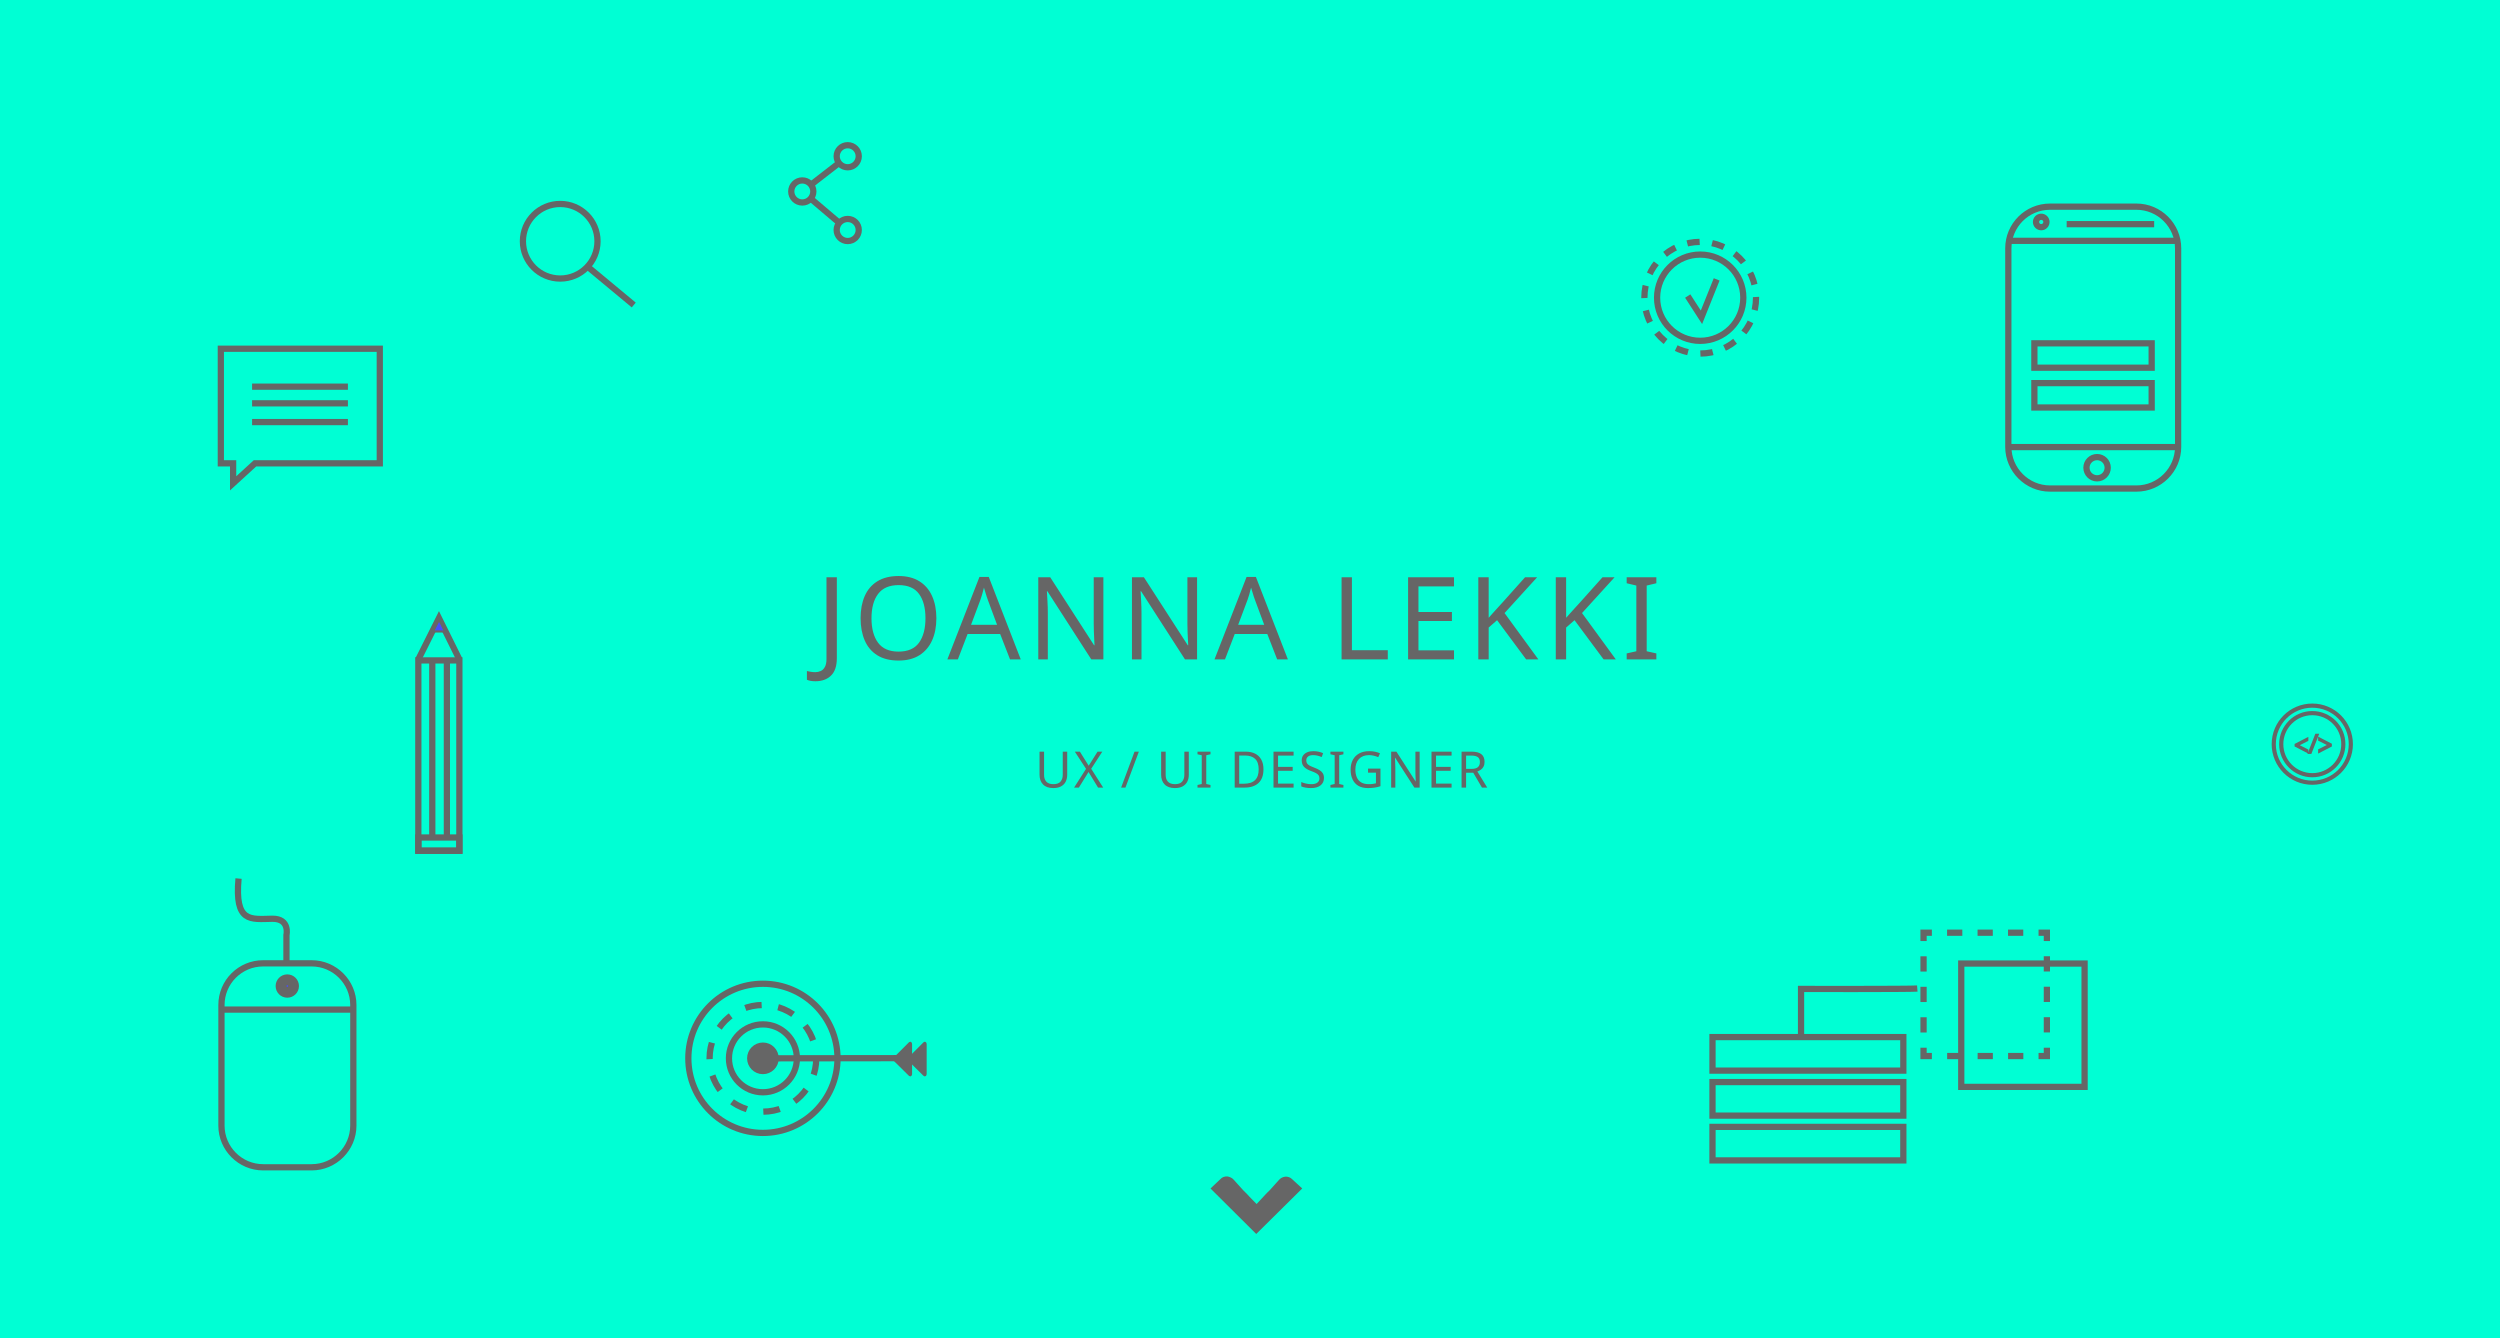
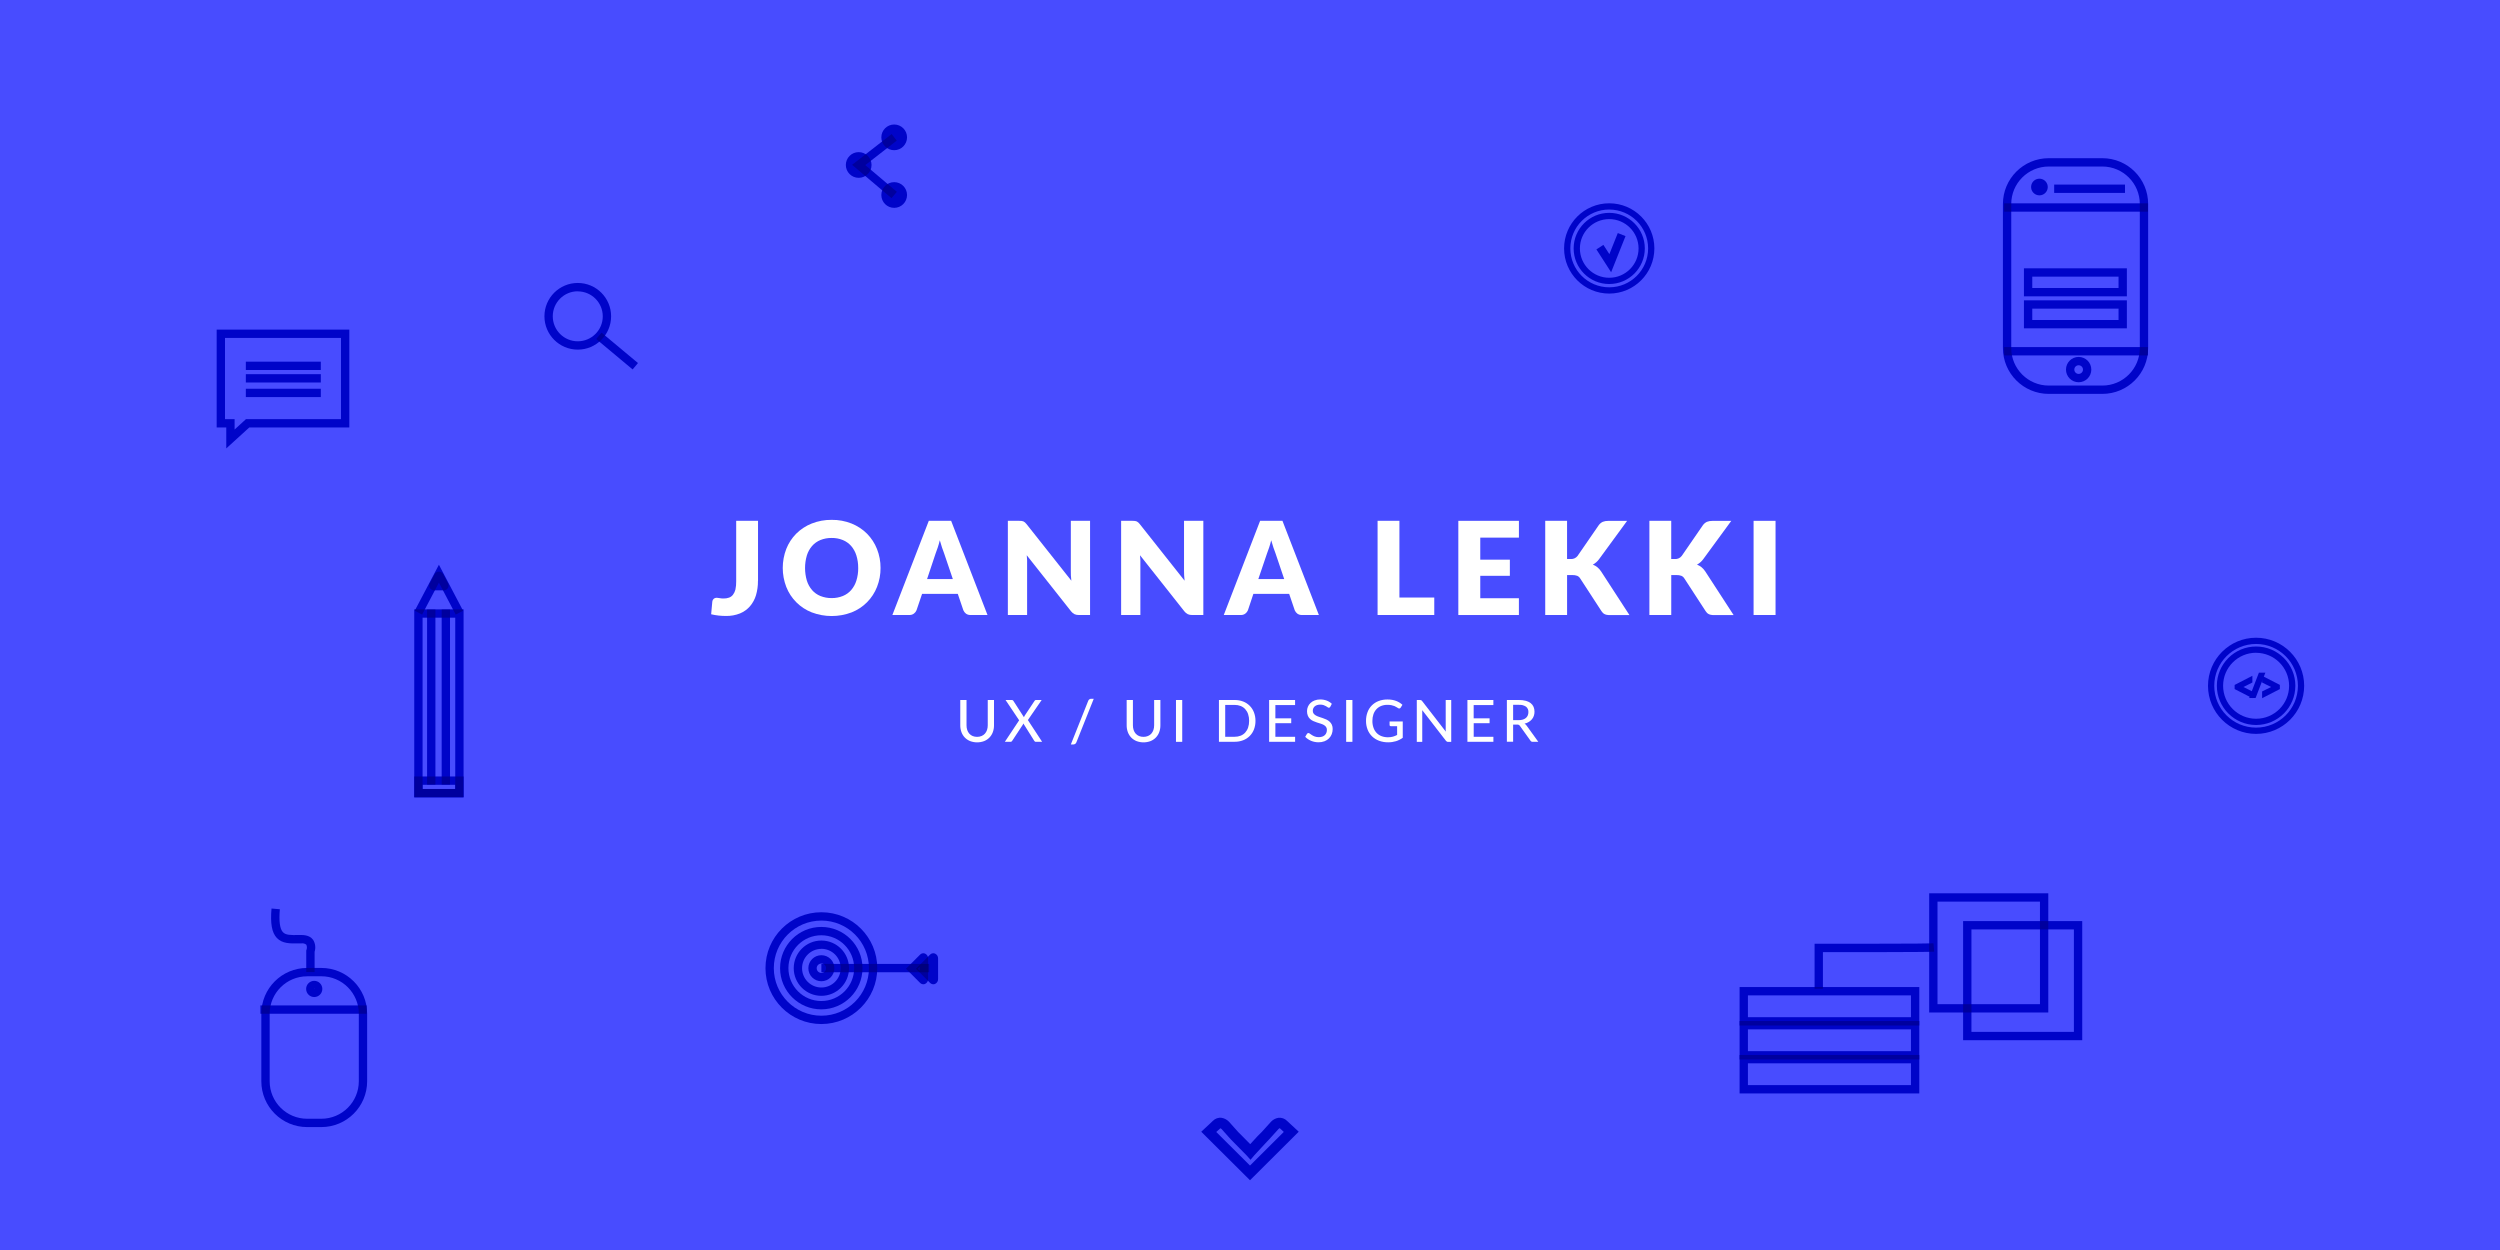
- <svg xmlns="http://www.w3.org/2000/svg" version="1.1" id="Layer_1" x="0px" y="0px" viewBox="0 0 1200 642.1" style="enable-background:new 0 0 1200 642.1;" xml:space="preserve">
-   <style type="text/css">
- 	.st0{fill:#00FFD4;}
- 	.st1{fill:none;stroke:#666666;stroke-width:3;stroke-miterlimit:10;}
- 	.st2{fill:#00FFD4;stroke:#666666;stroke-width:3;stroke-miterlimit:10;}
- 	.st3{fill:#484CFF;stroke:#666666;stroke-miterlimit:10;}
- 	.st4{fill:#666666;stroke:#666666;stroke-miterlimit:10;}
- 	.st5{fill:#484CFF;stroke:#666666;stroke-width:6;stroke-miterlimit:10;}
- 	.st6{fill:none;stroke:#666666;stroke-width:3;stroke-miterlimit:10;stroke-dasharray:8,8;}
- 	.st7{fill:#666666;stroke:#666666;stroke-width:3;stroke-miterlimit:10;}
- 	.st8{fill:#00FFD4;stroke:#666666;stroke-width:2;stroke-miterlimit:10;}
- 	.st9{fill:none;stroke:#666666;stroke-width:2;stroke-miterlimit:10;}
- 	.st10{fill:none;stroke:#666666;stroke-width:3;stroke-miterlimit:10;stroke-dasharray:7.314,7.314;}
- 	.st11{fill:none;stroke:#666666;stroke-width:3;stroke-miterlimit:10;stroke-dasharray:6,6;}
- 	.st12{fill:#666666;}
- 	.st13{font-family:'Lato-Regular';}
- 	.st14{font-size:24.159px;}
- 	.st15{letter-spacing:1;}
- 	.st16{font-family:'Lato-Heavy';}
- 	.st17{font-size:55.221px;}
- 	.st18{letter-spacing:3;}
- </style>
-   <rect x="-57.6" y="-34.4" class="st0" width="1315.1" height="718.9" />
-   <path class="st1" d="M984,99.2h41.5c11,0,20,9,20,20v95.3c0,11-9,20-20,20H984c-11,0-20-9-20-20v-95.3  C964,108.2,972.9,99.2,984,99.2z" />
-   <circle class="st2" cx="1006.6" cy="224.5" r="5.1" />
-   <ellipse transform="matrix(0.9139 -0.4059 0.4059 0.9139 41.1213 406.9207)" class="st2" cx="979.8" cy="106.5" rx="2.5" ry="2.5" />
-   <rect x="976.5" y="164.8" class="st2" width="56.3" height="11.7" />
-   <rect x="976.5" y="183.9" class="st2" width="56.3" height="11.7" />
-   <line class="st1" x1="964" y1="214.6" x2="1046" y2="214.6" />
-   <line class="st1" x1="992" y1="107.6" x2="1034" y2="107.6" />
-   <line class="st1" x1="964" y1="115.6" x2="1046" y2="115.6" />
-   <rect x="200.8" y="317" class="st2" width="19.7" height="91.4" />
-   <rect x="200.8" y="402" class="st1" width="19.7" height="6.3" />
-   <polyline class="st1" points="200.8,316.5 210.7,296.7 220.5,316.5 " />
-   <path class="st3" d="M211,297.9l2.4,4.8c0.1,0.1,0,0.3-0.1,0.4c0,0-0.1,0-0.1,0h-4.8c-0.2,0-0.3-0.1-0.3-0.3c0,0,0-0.1,0-0.1  l2.4-4.8c0.1-0.1,0.2-0.2,0.4-0.1C210.9,297.8,211,297.8,211,297.9z" />
-   <path class="st4" d="M428.9,508.4l7.8-7.8c0.3-0.3,0.6,0.1,0.6,0.7v14.1c0,0.6-0.3,1-0.6,0.7L428.9,508.4z" />
-   <path class="st4" d="M435.9,508.4l7.8-7.8c0.3-0.3,0.6,0.1,0.6,0.7v14.1c0,0.6-0.3,1-0.6,0.7L435.9,508.4z" />
-   <polygon class="st2" points="182.3,222.4 122.4,222.4 111.9,232 111.9,222.4 106,222.4 106,167.4 182.3,167.4 " />
-   <line class="st1" x1="121" y1="185.6" x2="167" y2="185.6" />
-   <line class="st1" x1="121" y1="193.6" x2="167" y2="193.6" />
-   <line class="st1" x1="121" y1="202.6" x2="167" y2="202.6" />
-   <path class="st1" d="M126.3,462.4h23.3c11,0,20,9,20,20v57.9c0,11-9,20-20,20h-23.3c-11,0-20-9-20-20v-57.9  C106.3,471.3,115.3,462.4,126.3,462.4z" />
-   <circle class="st5" cx="137.9" cy="473.3" r="2.6" />
-   <line class="st1" x1="106" y1="484.6" x2="170" y2="484.6" />
-   <path class="st1" d="M137.5,463.1v-14.3c0,0,1.8-7.9-6.8-7.8c-10.5,0.2-18.1,2-16.2-19.3" />
-   <circle class="st2" cx="366.2" cy="508" r="35.8" />
-   <circle class="st6" cx="366.2" cy="508" r="25.6" />
-   <circle class="st1" cx="366.2" cy="508" r="16.3" />
-   <circle class="st7" cx="366.2" cy="508" r="6.1" />
-   <line class="st1" x1="366.2" y1="508" x2="440.9" y2="507.9" />
-   <circle class="st1" cx="268.9" cy="115.8" r="17.9" />
-   <circle class="st8" cx="1109.9" cy="357.2" r="14.9" />
-   <circle class="st9" cx="1109.9" cy="357.2" r="18.5" />
-   <line class="st1" x1="281.8" y1="127.8" x2="304.2" y2="146.4" />
-   <path class="st3" d="M1101.9,357.4l5.6-2.9v0.8l-4.7,2.4l0,0l4.7,2.4v0.8l-5.6-2.9V357.4L1101.9,357.4z" />
-   <path class="st3" d="M1108.3,361.4l3.4-8.7h0.8l-3.4,8.7H1108.3L1108.3,361.4z" />
-   <path class="st3" d="M1118.8,358l-5.6,2.9V360l4.8-2.4l0,0l-4.8-2.4v-0.8l5.6,2.9V358z" />
-   <line class="st1" x1="214.5" y1="317.1" x2="214.5" y2="403.1" />
-   <line class="st1" x1="207.5" y1="317.1" x2="207.5" y2="403.1" />
-   <polyline class="st1" points="982.5,502.9 982.5,506.9 978.5,506.9 " />
-   <line class="st10" x1="971.2" y1="506.9" x2="930.9" y2="506.9" />
-   <polyline class="st1" points="927.3,506.9 923.3,506.9 923.3,502.9 " />
-   <line class="st10" x1="923.3" y1="495.6" x2="923.3" y2="455.3" />
-   <polyline class="st1" points="923.3,451.7 923.3,447.7 927.3,447.7 " />
-   <line class="st10" x1="934.6" y1="447.7" x2="974.8" y2="447.7" />
-   <polyline class="st1" points="978.5,447.7 982.5,447.7 982.5,451.7 " />
-   <line class="st10" x1="982.5" y1="459" x2="982.5" y2="499.2" />
-   <rect x="941.4" y="462.5" class="st1" width="59.2" height="59.2" />
-   <path class="st1" d="M920.3,474.5c-3.8,0.3-55.8,0.2-55.8,0.2v22.4" />
-   <rect x="822" y="497.8" class="st2" width="91.6" height="16.1" />
-   <rect x="822" y="519.4" class="st2" width="91.6" height="16.1" />
-   <rect x="822" y="540.9" class="st2" width="91.6" height="16.1" />
-   <circle class="st2" cx="816.1" cy="142.9" r="20.7" />
-   <circle class="st11" cx="816.1" cy="142.9" r="26.8" />
-   <polyline class="st1" points="810.1,142.1 816.7,152.3 824,134.1 " />
-   <polyline class="st1" points="406.9,110.4 385.1,91.9 406.9,75 " />
-   <circle class="st2" cx="406.9" cy="110.4" r="5.3" />
-   <circle class="st2" cx="385.1" cy="91.9" r="5.3" />
-   <circle class="st2" cx="406.9" cy="75" r="5.3" />
-   <path class="st7" d="M603.2,580.1c0.5-0.6,4.7-5.1,5.3-5.7s1.2-1.3,2-2l4.5-5c0.5-0.6,1.2-1,2-1.1c0.8-0.1,1.6,0.2,2.2,0.8l3.7,3.4  L603,590.2l-19.8-19.7l3.7-3.5c0.5-0.6,1.3-0.9,2.2-0.8c0.8,0.2,1.5,0.5,2,1.1l4.5,5c0.7,0.7,1.4,1.4,2,2  C598.1,575,602.7,579.5,603.2,580.1z" />
-   <text transform="matrix(1 0 0 1 496.8064 378.0389)" class="st12 st13 st14 st15">UX / UI DESIGNER</text>
-   <g>
-     <text transform="matrix(1 0 0 1 391.6336 316.5199)" class="st12 st16 st17 st18">JOANNA LEKKI</text>
+ <svg xmlns="http://www.w3.org/2000/svg" viewBox="0 0 1200 599.6">
+   <g style="isolation:isolate">
+     <g id="Layer_1" data-name="Layer 1">
+       <rect x="-0.66" y="-21.32" width="1200" height="642.08" style="fill:#484cff;stroke:#484cff;stroke-miterlimit:10;stroke-width:6px" />
+       <path d="M1009.11,189.07H983.4a22,22,0,0,1-22-22V97.93a22,22,0,0,1,22-22h25.71a22,22,0,0,1,22,22v69.14A22,22,0,0,1,1009.11,189.07ZM983.4,79.93a18,18,0,0,0-18,18v69.14a18,18,0,0,0,18,18h25.71a18,18,0,0,0,18-18V97.93a18,18,0,0,0-18-18H983.4Z" style="fill:#000fc9;mix-blend-mode:multiply" />
+       <path d="M997.75,183.48a6.08,6.08,0,1,1,6.08-6.08A6.08,6.08,0,0,1,997.75,183.48Zm0-8.16a2.08,2.08,0,1,0,2.08,2.08A2.08,2.08,0,0,0,997.75,175.32Z" style="fill:#000fc9;mix-blend-mode:multiply" />
+       <path d="M978.94,93.77a4,4,0,1,1,1.62-.35A4,4,0,0,1,978.94,93.77Zm0-4h0Z" style="fill:#000fc9;mix-blend-mode:multiply" />
+       <path d="M1020.9,142.24H971.49V128.79h49.41v13.45Zm-45.41-4h41.41v-5.45H975.49v5.45Z" style="fill:#000fc9;mix-blend-mode:multiply" />
+       <path d="M1020.9,157.6H971.49V144.16h49.41V157.6Zm-45.41-4h41.41v-5.45H975.49v5.45Z" style="fill:#000fc9;mix-blend-mode:multiply" />
+       <rect x="962" y="166.6" width="69" height="4" style="fill:#000fc9;mix-blend-mode:multiply" />
+       <rect x="986" y="88.6" width="34" height="4" style="fill:#000fc9;mix-blend-mode:multiply" />
+       <rect x="962" y="97.6" width="69" height="4" style="fill:#000fc9;mix-blend-mode:multiply" />
+       <path d="M222.52,382.71H198.84V292.49h23.68v90.21Zm-19.68-4h15.68V296.49H202.84v82.21Z" style="fill:#000fc9;mix-blend-mode:multiply" />
+       <path d="M222.52,382.71H198.84v-10h23.68v10Zm-19.68-4h15.68v-2H202.84v2Z" style="fill:#000fc9;mix-blend-mode:multiply" />
+       <polygon points="218.74 295.01 210.68 279.67 202.61 295.01 199.07 293.15 210.68 271.07 222.28 293.15 218.74 295.01" style="fill:#000fc9;mix-blend-mode:multiply" />
+       <path d="M213.11,283.36h-4.76a2.3,2.3,0,0,1-2-1.1,2.24,2.24,0,0,1-.06-2.22l2.38-4.49a2.29,2.29,0,0,1,4,0l2.38,4.49a2.24,2.24,0,0,1-.06,2.22A2.3,2.3,0,0,1,213.11,283.36Z" style="fill:#000fc9;mix-blend-mode:multiply" />
+       <path d="M443.21,472.45a2.19,2.19,0,0,1-1.55-.65l-6.8-6.8,6.8-6.8a2.17,2.17,0,0,1,2.37-.48,2.51,2.51,0,0,1,1.46,2.41v9.75a2.51,2.51,0,0,1-1.47,2.41A2.13,2.13,0,0,1,443.21,472.45ZM440.51,465l1,1v-2Z" style="fill:#000fc9;mix-blend-mode:multiply" />
+       <g style="mix-blend-mode:multiply">
+         <path d="M442.53,465l5.39-5.39c0.19-.19.42,0.09,0.42,0.52v9.75c0,0.43-.23.71-0.42,0.52Z" style="fill:#000fc9" />
+         <path d="M448,472.45a2.19,2.19,0,0,1-1.55-.65l-6.8-6.8,6.8-6.8a2.17,2.17,0,0,1,2.37-.48,2.51,2.51,0,0,1,1.46,2.41v9.75a2.51,2.51,0,0,1-1.47,2.42A2.14,2.14,0,0,1,448,472.45Zm1.28-3.48h0Zm-4-4,1,1v-2Z" style="fill:#000fc9" />
+       </g>
+       <path d="M154.23,541h-6.79a22,22,0,0,1-22-22V486.61a22,22,0,0,1,22-22h6.79a22,22,0,0,1,22,22V519A22,22,0,0,1,154.23,541Zm-6.79-72.37a18,18,0,0,0-18,18V519a18,18,0,0,0,18,18h6.79a18,18,0,0,0,18-18V486.61a18,18,0,0,0-18-18h-6.79Z" style="fill:#000fc9;mix-blend-mode:multiply" />
+       <path d="M150.83,478.58a3.89,3.89,0,1,1,3.89-3.89A3.89,3.89,0,0,1,150.83,478.58Zm0-4a0.11,0.11,0,0,0-.11.11c0,0.12.22,0.12,0.22,0A0.11,0.11,0,0,0,150.83,474.58Z" style="fill:#000fc9;mix-blend-mode:multiply" />
+       <path d="M983.16,486H926V428.78h57.18V486ZM930,482h49.18V432.78H930V482Z" style="fill:#000fc9;mix-blend-mode:multiply" />
+       <path d="M999.47,499.3H942.29V442.12h57.18V499.3Zm-53.18-4h49.18V446.12H946.29V495.3Z" style="fill:#000fc9;mix-blend-mode:multiply" />
+       <path d="M108.61,215.24V205.17H104V158.22h63.67v46.95h-48ZM108,201.17h4.61v5l5.47-5h45.59V162.22H108v38.95Z" style="fill:#000fc9;mix-blend-mode:multiply" />
+       <rect x="125" y="482.6" width="51" height="4" style="fill:#000fc9;mix-blend-mode:multiply" />
+       <rect x="118" y="173.6" width="36" height="4" style="fill:#000fc9;mix-blend-mode:multiply" />
+       <rect x="118" y="179.6" width="36" height="4" style="fill:#000fc9;mix-blend-mode:multiply" />
+       <rect x="118" y="186.6" width="36" height="4" style="fill:#000fc9;mix-blend-mode:multiply" />
+       <path d="M151,466.6h-4V456.24l0.11-.32a3.28,3.28,0,0,0-.07-2.45,3,3,0,0,0-2.3-.65l-1.34,0c-4.06.09-7.9,0.18-10.53-2.62-2.39-2.55-3.17-6.91-2.54-14.11l4,0.35c-0.51,5.73,0,9.44,1.47,11,1.34,1.43,3.73,1.45,7.52,1.36l1.37,0c3.24,0,4.83,1.23,5.61,2.32a6.93,6.93,0,0,1,.71,5.74v9.73Z" style="fill:#000fc9;mix-blend-mode:multiply" />
+       <path d="M394.26,491.54a26.83,26.83,0,1,1,26.83-26.83A26.86,26.86,0,0,1,394.26,491.54Zm0-49.66a22.83,22.83,0,1,0,22.83,22.83A22.86,22.86,0,0,0,394.26,441.87Z" style="fill:#000fc9;mix-blend-mode:multiply" />
+       <path d="M394.26,484.49A19.78,19.78,0,1,1,414,464.71,19.8,19.8,0,0,1,394.26,484.49Zm0-35.56A15.78,15.78,0,1,0,410,464.71,15.8,15.8,0,0,0,394.26,448.93Z" style="fill:#000fc9;mix-blend-mode:multiply" />
+       <path d="M394.26,478a13.27,13.27,0,1,1,13.27-13.27A13.29,13.29,0,0,1,394.26,478Zm0-22.54a9.27,9.27,0,1,0,9.27,9.27A9.28,9.28,0,0,0,394.26,455.43Z" style="fill:#000fc9;mix-blend-mode:multiply" />
+       <path d="M394.26,471a6.25,6.25,0,1,1,6.25-6.25A6.26,6.26,0,0,1,394.26,471Zm0-8.5a2.25,2.25,0,1,0,2.25,2.25A2.25,2.25,0,0,0,394.26,462.46Z" style="fill:#000fc9;mix-blend-mode:multiply" />
+       <rect x="394.26" y="462.68" width="51.75" height="4" style="fill:#000fc9;mix-blend-mode:multiply" />
+       <path d="M277.33,167.82a16,16,0,1,1,16-16A16,16,0,0,1,277.33,167.82Zm0-28a12,12,0,1,0,12,12A12,12,0,0,0,277.33,139.86Z" style="fill:#000fc9;mix-blend-mode:multiply" />
+       <path d="M1082.93,348a18.84,18.84,0,1,1,18.84-18.84A18.86,18.86,0,0,1,1082.93,348Zm0-34.68a15.84,15.84,0,1,0,15.84,15.84A15.86,15.86,0,0,0,1082.93,313.35Z" style="fill:#000fc9;mix-blend-mode:multiply" />
+       <path d="M1082.93,352.27A23.08,23.08,0,1,1,1106,329.19,23.11,23.11,0,0,1,1082.93,352.27Zm0-43.17A20.08,20.08,0,1,0,1103,329.19,20.1,20.1,0,0,0,1082.93,309.1Z" style="fill:#000fc9;mix-blend-mode:multiply" />
+       <rect x="294.2" y="157.12" width="4" height="22.78" transform="translate(-22.97 287.92) rotate(-50.15)" style="fill:#000fc9;mix-blend-mode:multiply" />
+       <g style="mix-blend-mode:multiply">
+         <polygon points="1081.14 335.13 1072.62 330.75 1072.62 328.77 1081.14 324.38 1081.14 327.61 1076.85 329.76 1081.14 331.91 1081.14 335.13" style="fill:#000fc9" />
+         <polygon points="1082.68 335.05 1079.6 335.05 1084.28 322.87 1087.38 322.87 1082.68 335.05" style="fill:#000fc9" />
+         <polygon points="1085.81 335.13 1085.81 331.9 1090.13 329.76 1085.81 327.61 1085.81 324.38 1094.33 328.75 1094.33 330.76 1085.81 335.13" style="fill:#000fc9" />
+       </g>
+       <path d="M772.43,136.33a17.08,17.08,0,1,1,17.08-17.08A17.1,17.1,0,0,1,772.43,136.33Zm0-31.16a14.08,14.08,0,1,0,14.08,14.08A14.1,14.1,0,0,0,772.43,105.17Z" style="fill:#000fc9;mix-blend-mode:multiply" />
+       <path d="M772.43,140.92a21.67,21.67,0,1,1,21.67-21.67A21.7,21.7,0,0,1,772.43,140.92Zm0-40.35a18.67,18.67,0,1,0,18.67,18.67A18.69,18.69,0,0,0,772.43,100.58Z" style="fill:#000fc9;mix-blend-mode:multiply" />
+       <rect x="212" y="292.6" width="4" height="84" style="fill:#000fc9;mix-blend-mode:multiply" />
+       <rect x="205" y="292.6" width="4" height="84" style="fill:#000fc9;mix-blend-mode:multiply" />
+       <path d="M875,474.6h-4V453h2c14.4,0,52.37,0,55.07-.2l0.35,4c-3.08.27-43.71,0.23-53.42,0.22V474.6Z" style="fill:#000fc9;mix-blend-mode:multiply" />
+       <path d="M921.26,492.25H835V473.78h86.26v18.46Zm-82.26-4h78.26V477.78H839v10.46Z" style="fill:#000fc9;mix-blend-mode:multiply" />
+       <path d="M921.26,508.55H835V490.09h86.26v18.46Zm-82.26-4h78.26V494.09H839v10.46Z" style="fill:#000fc9;mix-blend-mode:multiply" />
+       <path d="M921.26,524.85H835V506.39h86.26v18.46Zm-82.26-4h78.26V510.39H839v10.46Z" style="fill:#000fc9;mix-blend-mode:multiply" />
+       <polygon points="773.34 130.68 766.27 119.71 769.63 117.54 772.5 121.99 776.54 111.86 780.25 113.34 773.34 130.68" style="fill:#000fc9;mix-blend-mode:multiply" />
+       <polygon points="427.92 95.12 408.99 79.12 427.99 64.34 430.44 67.5 415.34 79.25 430.5 92.06 427.92 95.12" style="fill:#000fc9;mix-blend-mode:multiply" />
+       <g style="mix-blend-mode:multiply">
+         <circle cx="429.21" cy="93.59" r="4.17" style="fill:#000fc9" />
+         <path d="M429.21,99.77a6.17,6.17,0,1,1,6.17-6.17A6.18,6.18,0,0,1,429.21,99.77Zm0-8.35a2.17,2.17,0,1,0,2.17,2.17A2.18,2.18,0,0,0,429.21,91.42Z" style="fill:#000fc9" />
+       </g>
+       <g style="mix-blend-mode:multiply">
+         <circle cx="412.17" cy="79.19" r="4.17" style="fill:#000fc9" />
+         <path d="M412.17,85.36a6.17,6.17,0,1,1,6.17-6.17A6.18,6.18,0,0,1,412.17,85.36Zm0-8.35a2.17,2.17,0,1,0,2.17,2.17A2.18,2.18,0,0,0,412.17,77Z" style="fill:#000fc9" />
+       </g>
+       <g style="mix-blend-mode:multiply">
+         <circle cx="429.21" cy="65.92" r="4.17" style="fill:#000fc9" />
+         <path d="M429.21,72.1a6.17,6.17,0,1,1,6.17-6.17A6.18,6.18,0,0,1,429.21,72.1Zm0-8.35a2.17,2.17,0,1,0,2.17,2.17A2.18,2.18,0,0,0,429.21,63.75Z" style="fill:#000fc9" />
+       </g>
+       <g style="mix-blend-mode:multiply">
+         <path d="M600,566.52L576.6,543.24l5.58-5.23a4.91,4.91,0,0,1,4.26-1.45,6.34,6.34,0,0,1,3.37,1.77l0.13,0.13,4.4,4.92c0.73,0.71,1.4,1.39,2,2,0.25,0.27,1.3,1.32,2.41,2.44l1.36,1.37,3-3.27,0.49-.53q0.9-1,2-2l4.53-5a6.14,6.14,0,0,1,3.44-1.83,5,5,0,0,1,4.23,1.47l5.59,5.2ZM583.8,543.35L600,559.46l16.22-16.14-1.79-1.66-0.18-.15a1.6,1.6,0,0,0-.5.35l-4.53,5q-1,1-1.89,2l-0.49.53c-2.89,3.1-4.48,4.82-4.73,5.11l-1.86,2.2-1.92-2.15c-0.25-.28-2-2-3.1-3.14s-2.27-2.28-2.53-2.57c-0.55-.59-1.18-1.23-1.87-1.9l-0.12-.13-4.38-4.9a1.63,1.63,0,0,0-.53-0.35l-0.16.13Z" style="fill:#000fc9" />
+       </g>
+     </g>
+     <g id="Layer_2" data-name="Layer 2">
+       <path d="M363.82,278.84a23.54,23.54,0,0,1-.95,6.88A14.54,14.54,0,0,1,360,291a12.81,12.81,0,0,1-4.79,3.44,17.28,17.28,0,0,1-6.79,1.22,32.43,32.43,0,0,1-3.49-.19,30,30,0,0,1-3.58-.62l0.56-6.11a2,2,0,0,1,.65-1.3,2.3,2.3,0,0,1,1.58-.5,6.28,6.28,0,0,1,1.3.17,8.73,8.73,0,0,0,1.86.17,7.63,7.63,0,0,0,2.65-.42,4.1,4.1,0,0,0,1.88-1.39A6.72,6.72,0,0,0,353,283a17.37,17.37,0,0,0,.37-3.91V250h10.48v28.8Z" style="fill:#fff" />
+       <path d="M422.66,272.61a24.27,24.27,0,0,1-1.69,9.11,21.54,21.54,0,0,1-12.15,12.21,27,27,0,0,1-19.21,0,21.56,21.56,0,0,1-12.2-12.21,25.43,25.43,0,0,1,0-18.23,21.68,21.68,0,0,1,4.77-7.32,22.08,22.08,0,0,1,7.42-4.87,25.27,25.27,0,0,1,9.61-1.77,25,25,0,0,1,9.59,1.78,22.15,22.15,0,0,1,7.39,4.88,21.81,21.81,0,0,1,4.76,7.32A24.2,24.2,0,0,1,422.66,272.61Zm-10.73,0a19.52,19.52,0,0,0-.87-6,12.77,12.77,0,0,0-2.5-4.54,10.77,10.77,0,0,0-4-2.85,13.72,13.72,0,0,0-5.36-1,13.91,13.91,0,0,0-5.41,1,10.74,10.74,0,0,0-4,2.85,12.78,12.78,0,0,0-2.5,4.54,21.51,21.51,0,0,0,0,12.09,12.78,12.78,0,0,0,2.5,4.54,10.59,10.59,0,0,0,4,2.84,14.12,14.12,0,0,0,5.41,1,13.92,13.92,0,0,0,5.36-1,10.61,10.61,0,0,0,4-2.84,12.77,12.77,0,0,0,2.5-4.54A19.63,19.63,0,0,0,411.94,272.61Z" style="fill:#fff" />
+       <path d="M474,295.2h-8.12a3.55,3.55,0,0,1-2.2-.64,4,4,0,0,1-1.27-1.63l-2.67-7.87H442.6l-2.67,7.87a3.77,3.77,0,0,1-1.22,1.57,3.42,3.42,0,0,1-2.19.7h-8.18L445.82,250h10.73Zm-16.65-17.27-4.19-12.37q-0.46-1.18-1-2.77t-1.05-3.46q-0.46,1.89-1,3.5t-1,2.79L445,277.94h12.37Z" style="fill:#fff" />
+       <path d="M523.23,250V295.2h-5.46a4.74,4.74,0,0,1-2-.39,5,5,0,0,1-1.63-1.35l-21.3-26.94q0.12,1.21.17,2.34t0,2.12V295.2h-9.24V250h5.52a9,9,0,0,1,1.15.06,2.93,2.93,0,0,1,.84.23,2.78,2.78,0,0,1,.71.48,8.11,8.11,0,0,1,.78.84l21.48,27.13q-0.16-1.3-.22-2.53T514,273.94V250h9.24Z" style="fill:#fff" />
+       <path d="M577.6,250V295.2h-5.46a4.74,4.74,0,0,1-2-.39,5,5,0,0,1-1.63-1.35l-21.3-26.94q0.12,1.21.17,2.34t0,2.12V295.2h-9.24V250h5.52a9,9,0,0,1,1.15.06,2.93,2.93,0,0,1,.84.23,2.78,2.78,0,0,1,.71.48,8.12,8.12,0,0,1,.77.84l21.48,27.13q-0.16-1.3-.22-2.53t-0.06-2.31V250h9.24Z" style="fill:#fff" />
+       <path d="M633.06,295.2h-8.12a3.54,3.54,0,0,1-2.2-.64,4,4,0,0,1-1.27-1.63l-2.67-7.87H601.62L599,292.94a3.77,3.77,0,0,1-1.22,1.57,3.42,3.42,0,0,1-2.19.7h-8.18L604.85,250h10.73Zm-16.65-17.27-4.18-12.37q-0.47-1.18-1-2.77t-1.05-3.46q-0.46,1.89-1,3.5t-1,2.79L604,277.94h12.37Z" style="fill:#fff" />
+       <path d="M688.45,286.83v8.37H661.24V250h10.48v36.8h16.74Z" style="fill:#fff" />
+       <path d="M710.53,258.1v10.54h14.2v7.75h-14.2v10.76h18.54v8.06H700V250h29.08v8.06H710.53Z" style="fill:#fff" />
+       <path d="M752.19,268.33h1.67a3.8,3.8,0,0,0,3.35-1.46l10.17-14.76a5,5,0,0,1,1.94-1.63,6.55,6.55,0,0,1,2.59-.45H781L767.63,268.3a9.13,9.13,0,0,1-3.07,2.73,7.54,7.54,0,0,1,2.14,1.21,9.14,9.14,0,0,1,1.8,2l13.64,21h-9.36a8.11,8.11,0,0,1-1.53-.12,3.9,3.9,0,0,1-1.1-.37,3.14,3.14,0,0,1-.81-0.6,5.94,5.94,0,0,1-.65-0.82l-10.23-15.72a3.08,3.08,0,0,0-1.41-1.22,6.12,6.12,0,0,0-2.31-.36h-2.54V295.2H741.71V250h10.48v18.29Z" style="fill:#fff" />
+       <path d="M802.19,268.33h1.67a3.8,3.8,0,0,0,3.35-1.46l10.17-14.76a5,5,0,0,1,1.94-1.63,6.55,6.55,0,0,1,2.59-.45H831L817.63,268.3a9.13,9.13,0,0,1-3.07,2.73,7.54,7.54,0,0,1,2.14,1.21,9.14,9.14,0,0,1,1.8,2l13.64,21h-9.36a8.11,8.11,0,0,1-1.53-.12,3.9,3.9,0,0,1-1.1-.37,3.14,3.14,0,0,1-.81-0.6,5.94,5.94,0,0,1-.65-0.82l-10.23-15.72a3.08,3.08,0,0,0-1.41-1.22,6.12,6.12,0,0,0-2.31-.36h-2.54V295.2H791.71V250h10.48v18.29Z" style="fill:#fff" />
+       <path d="M852.26,295.2H841.72V250h10.54V295.2Z" style="fill:#fff" />
+       <path d="M469,353.69a5.43,5.43,0,0,0,2.16-.41,4.5,4.5,0,0,0,1.61-1.14,5.06,5.06,0,0,0,1-1.75,6.88,6.88,0,0,0,.35-2.25V336h3v12.16a9.25,9.25,0,0,1-.56,3.26,7.44,7.44,0,0,1-1.61,2.59,7.36,7.36,0,0,1-2.55,1.71,9.54,9.54,0,0,1-6.75,0,7.36,7.36,0,0,1-2.55-1.71,7.44,7.44,0,0,1-1.61-2.59,9.23,9.23,0,0,1-.56-3.26V336h3v12.15a7,7,0,0,0,.34,2.25,5,5,0,0,0,1,1.76,4.49,4.49,0,0,0,1.61,1.14A5.43,5.43,0,0,0,469,353.69Z" style="fill:#fff" />
+       <path d="M500.23,356.08h-3a0.75,0.75,0,0,1-.52-0.17,1.49,1.49,0,0,1-.31-0.37l-5.19-8.27a2.8,2.8,0,0,1-.27.6l-5.05,7.67a2.65,2.65,0,0,1-.32.37,0.64,0.64,0,0,1-.46.17h-2.79l6.87-10.34L482.66,336h3a0.9,0.9,0,0,1,.48.1,0.82,0.82,0,0,1,.27.29l5.08,7.88a2.79,2.79,0,0,1,.31-0.67l4.76-7.15a1,1,0,0,1,.28-0.34,0.65,0.65,0,0,1,.39-0.11H500l-6.62,9.63Z" style="fill:#fff" />
+       <path d="M516.67,356.3a1.5,1.5,0,0,1-.62.79,1.63,1.63,0,0,1-.87.26H514l8.34-20.94a1.62,1.62,0,0,1,.57-0.74,1.46,1.46,0,0,1,.86-0.26H525Z" style="fill:#fff" />
+       <path d="M548.87,353.69a5.44,5.44,0,0,0,2.16-.41,4.49,4.49,0,0,0,1.61-1.14,5.06,5.06,0,0,0,1-1.75,6.86,6.86,0,0,0,.35-2.25V336h3v12.16a9.25,9.25,0,0,1-.56,3.26,7.46,7.46,0,0,1-1.61,2.59,7.35,7.35,0,0,1-2.55,1.71,9.54,9.54,0,0,1-6.75,0,7.36,7.36,0,0,1-2.55-1.71,7.46,7.46,0,0,1-1.61-2.59,9.25,9.25,0,0,1-.56-3.26V336h3v12.15a7,7,0,0,0,.34,2.25,4.94,4.94,0,0,0,1,1.76,4.48,4.48,0,0,0,1.61,1.14A5.43,5.43,0,0,0,548.87,353.69Z" style="fill:#fff" />
+       <path d="M567.47,356.08h-3V336h3v20.1Z" style="fill:#fff" />
+       <path d="M602.63,346a11.2,11.2,0,0,1-.72,4.1,9,9,0,0,1-5.19,5.22,11,11,0,0,1-4.07.73h-7.56V336h7.56a11,11,0,0,1,4.07.73,9,9,0,0,1,5.19,5.23A11.22,11.22,0,0,1,602.63,346Zm-3.05,0a9.84,9.84,0,0,0-.49-3.21,6.8,6.8,0,0,0-1.39-2.41,5.92,5.92,0,0,0-2.18-1.5,7.58,7.58,0,0,0-2.86-.52h-4.56v15.29h4.56a7.56,7.56,0,0,0,2.86-.52,5.92,5.92,0,0,0,2.18-1.5,6.8,6.8,0,0,0,1.39-2.4A9.82,9.82,0,0,0,599.58,346Z" style="fill:#fff" />
+       <path d="M621.65,353.66v2.42H609.18V336h12.46v2.42h-9.46v6.37h7.61v2.34h-7.61v6.55h9.48Z" style="fill:#fff" />
+       <path d="M638.53,339.26a1.15,1.15,0,0,1-.29.35,0.65,0.65,0,0,1-.39.11,1,1,0,0,1-.57-0.23q-0.32-.23-0.81-0.52a6.21,6.21,0,0,0-1.15-.52,5,5,0,0,0-1.61-.23,4.73,4.73,0,0,0-1.55.23,3.27,3.27,0,0,0-1.11.63,2.64,2.64,0,0,0-.68.94,2.92,2.92,0,0,0-.23,1.17,2.13,2.13,0,0,0,.41,1.34,3.55,3.55,0,0,0,1.08.91,8.53,8.53,0,0,0,1.53.66l1.75,0.58a17.71,17.71,0,0,1,1.75.69,6.14,6.14,0,0,1,1.53,1,4.54,4.54,0,0,1,1.08,1.46,4.84,4.84,0,0,1,.41,2.11,6.77,6.77,0,0,1-.46,2.49,5.85,5.85,0,0,1-1.32,2,6.16,6.16,0,0,1-2.13,1.37,7.84,7.84,0,0,1-2.88.5,9.25,9.25,0,0,1-3.6-.72,8.68,8.68,0,0,1-1.52-.83,7.52,7.52,0,0,1-1.27-1.08l0.85-1.43a1.14,1.14,0,0,1,.3-0.28,0.72,0.72,0,0,1,.4-0.11,1.15,1.15,0,0,1,.68.31q0.39,0.31,1,.68a7.38,7.38,0,0,0,1.36.68,5.32,5.32,0,0,0,1.92.31,5.18,5.18,0,0,0,1.65-.24,3.41,3.41,0,0,0,1.22-.7,3.06,3.06,0,0,0,.76-1.1,3.72,3.72,0,0,0,.27-1.43,2.4,2.4,0,0,0-.41-1.44,3.32,3.32,0,0,0-1.08-.94,7.89,7.89,0,0,0-1.53-.64l-1.75-.55a17.54,17.54,0,0,1-1.75-.67,5.67,5.67,0,0,1-1.53-1,4.45,4.45,0,0,1-1.08-1.53,5.59,5.59,0,0,1-.41-2.26,5.37,5.37,0,0,1,.42-2.09,5.26,5.26,0,0,1,1.22-1.78,6,6,0,0,1,2-1.25,7.21,7.21,0,0,1,2.69-.47,8.71,8.71,0,0,1,3.11.54,7.23,7.23,0,0,1,2.47,1.55Z" style="fill:#fff" />
+       <path d="M649.16,356.08h-3V336h3v20.1Z" style="fill:#fff" />
+       <path d="M673.32,346.3v7.84a11.43,11.43,0,0,1-3.25,1.63,12.53,12.53,0,0,1-3.75.54,12.19,12.19,0,0,1-4.4-.76,9.69,9.69,0,0,1-3.35-2.11,9.27,9.27,0,0,1-2.13-3.25,11.19,11.19,0,0,1-.75-4.16,11.68,11.68,0,0,1,.72-4.18,9.14,9.14,0,0,1,2.06-3.25,9.32,9.32,0,0,1,3.25-2.1,11.68,11.68,0,0,1,4.29-.75,12.87,12.87,0,0,1,2.23.18,10.5,10.5,0,0,1,1.91.52,9.28,9.28,0,0,1,1.63.8,9.67,9.67,0,0,1,1.39,1.06l-0.85,1.34a0.85,0.85,0,0,1-.52.41,0.88,0.88,0,0,1-.7-0.15l-0.8-.49a6.19,6.19,0,0,0-1-.52,9,9,0,0,0-1.42-.41,9.62,9.62,0,0,0-1.92-.17,7.88,7.88,0,0,0-3,.54,6.27,6.27,0,0,0-2.27,1.55,6.9,6.9,0,0,0-1.44,2.43,9.48,9.48,0,0,0-.5,3.18,9.63,9.63,0,0,0,.53,3.31,7,7,0,0,0,1.5,2.48,6.39,6.39,0,0,0,2.37,1.55,8.65,8.65,0,0,0,3.11.53,9.48,9.48,0,0,0,1.25-.08,8.86,8.86,0,0,0,1.11-.22,7.6,7.6,0,0,0,1-.35q0.5-.21,1-0.46v-4.21h-3a0.63,0.63,0,0,1-.46-0.17A0.55,0.55,0,0,1,667,348V346.3h6.3Z" style="fill:#fff" />
+       <path d="M696.59,336v20.1h-1.51a1.2,1.2,0,0,1-.58-0.13,1.7,1.7,0,0,1-.47-0.41l-11.35-14.68c0,0.25,0,.5,0,0.74s0,0.47,0,.69v13.79h-2.62V336h1.54a1.44,1.44,0,0,1,.59.09,1.3,1.3,0,0,1,.43.41l11.38,14.7c0-.27,0-0.53-0.06-0.79s0-.5,0-0.72V336h2.6Z" style="fill:#fff" />
+       <path d="M716.83,353.66v2.42H704.36V336h12.46v2.42h-9.46v6.37H715v2.34h-7.62v6.55h9.48Z" style="fill:#fff" />
+       <path d="M738.39,356.08h-2.66a1.24,1.24,0,0,1-1.16-.63l-5-7a1.49,1.49,0,0,0-.52-0.5,1.87,1.87,0,0,0-.84-0.15H726.3v8.24h-3V336h5.79a12.4,12.4,0,0,1,3.35.4,6.5,6.5,0,0,1,2.32,1.13,4.51,4.51,0,0,1,1.36,1.77,5.88,5.88,0,0,1,.44,2.32,6,6,0,0,1-.32,2,5.19,5.19,0,0,1-.94,1.66,6,6,0,0,1-1.52,1.27,7.46,7.46,0,0,1-2,.81,3.08,3.08,0,0,1,1,.94ZM729,345.67a6.62,6.62,0,0,0,2-.28,4.12,4.12,0,0,0,1.46-.79,3.26,3.26,0,0,0,.88-1.22,4,4,0,0,0,.29-1.56,3.1,3.1,0,0,0-1.14-2.62,5.54,5.54,0,0,0-3.42-.88H726.3v7.35H729Z" style="fill:#fff" />
+     </g>
  </g>
</svg>
